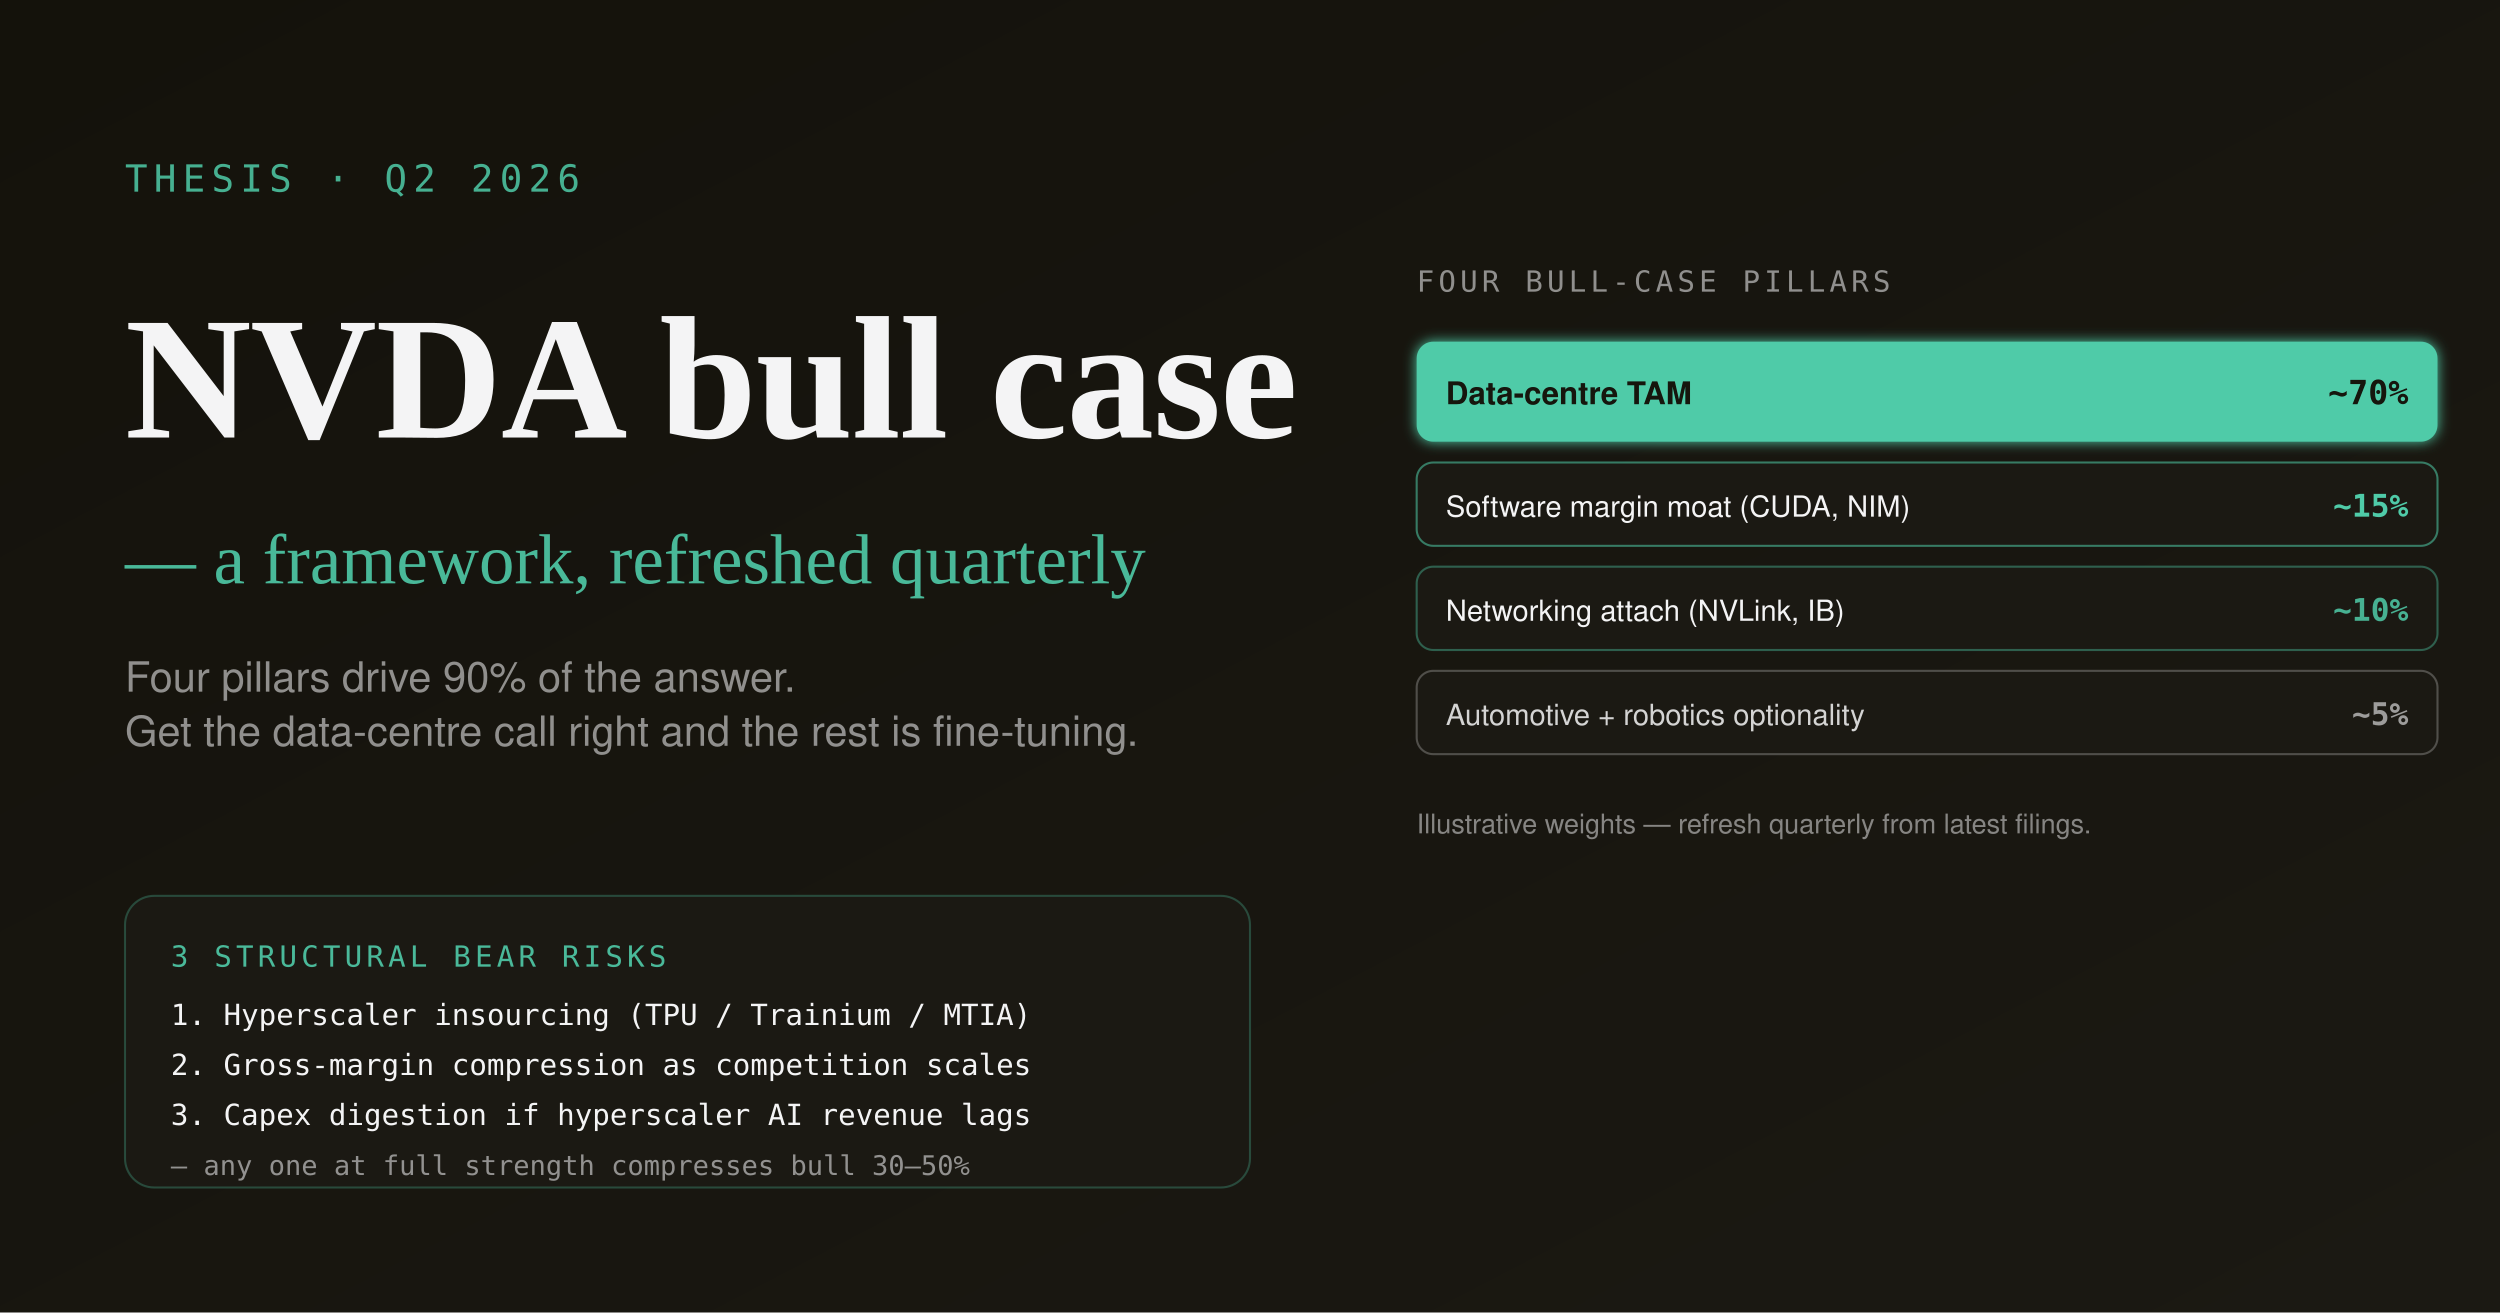
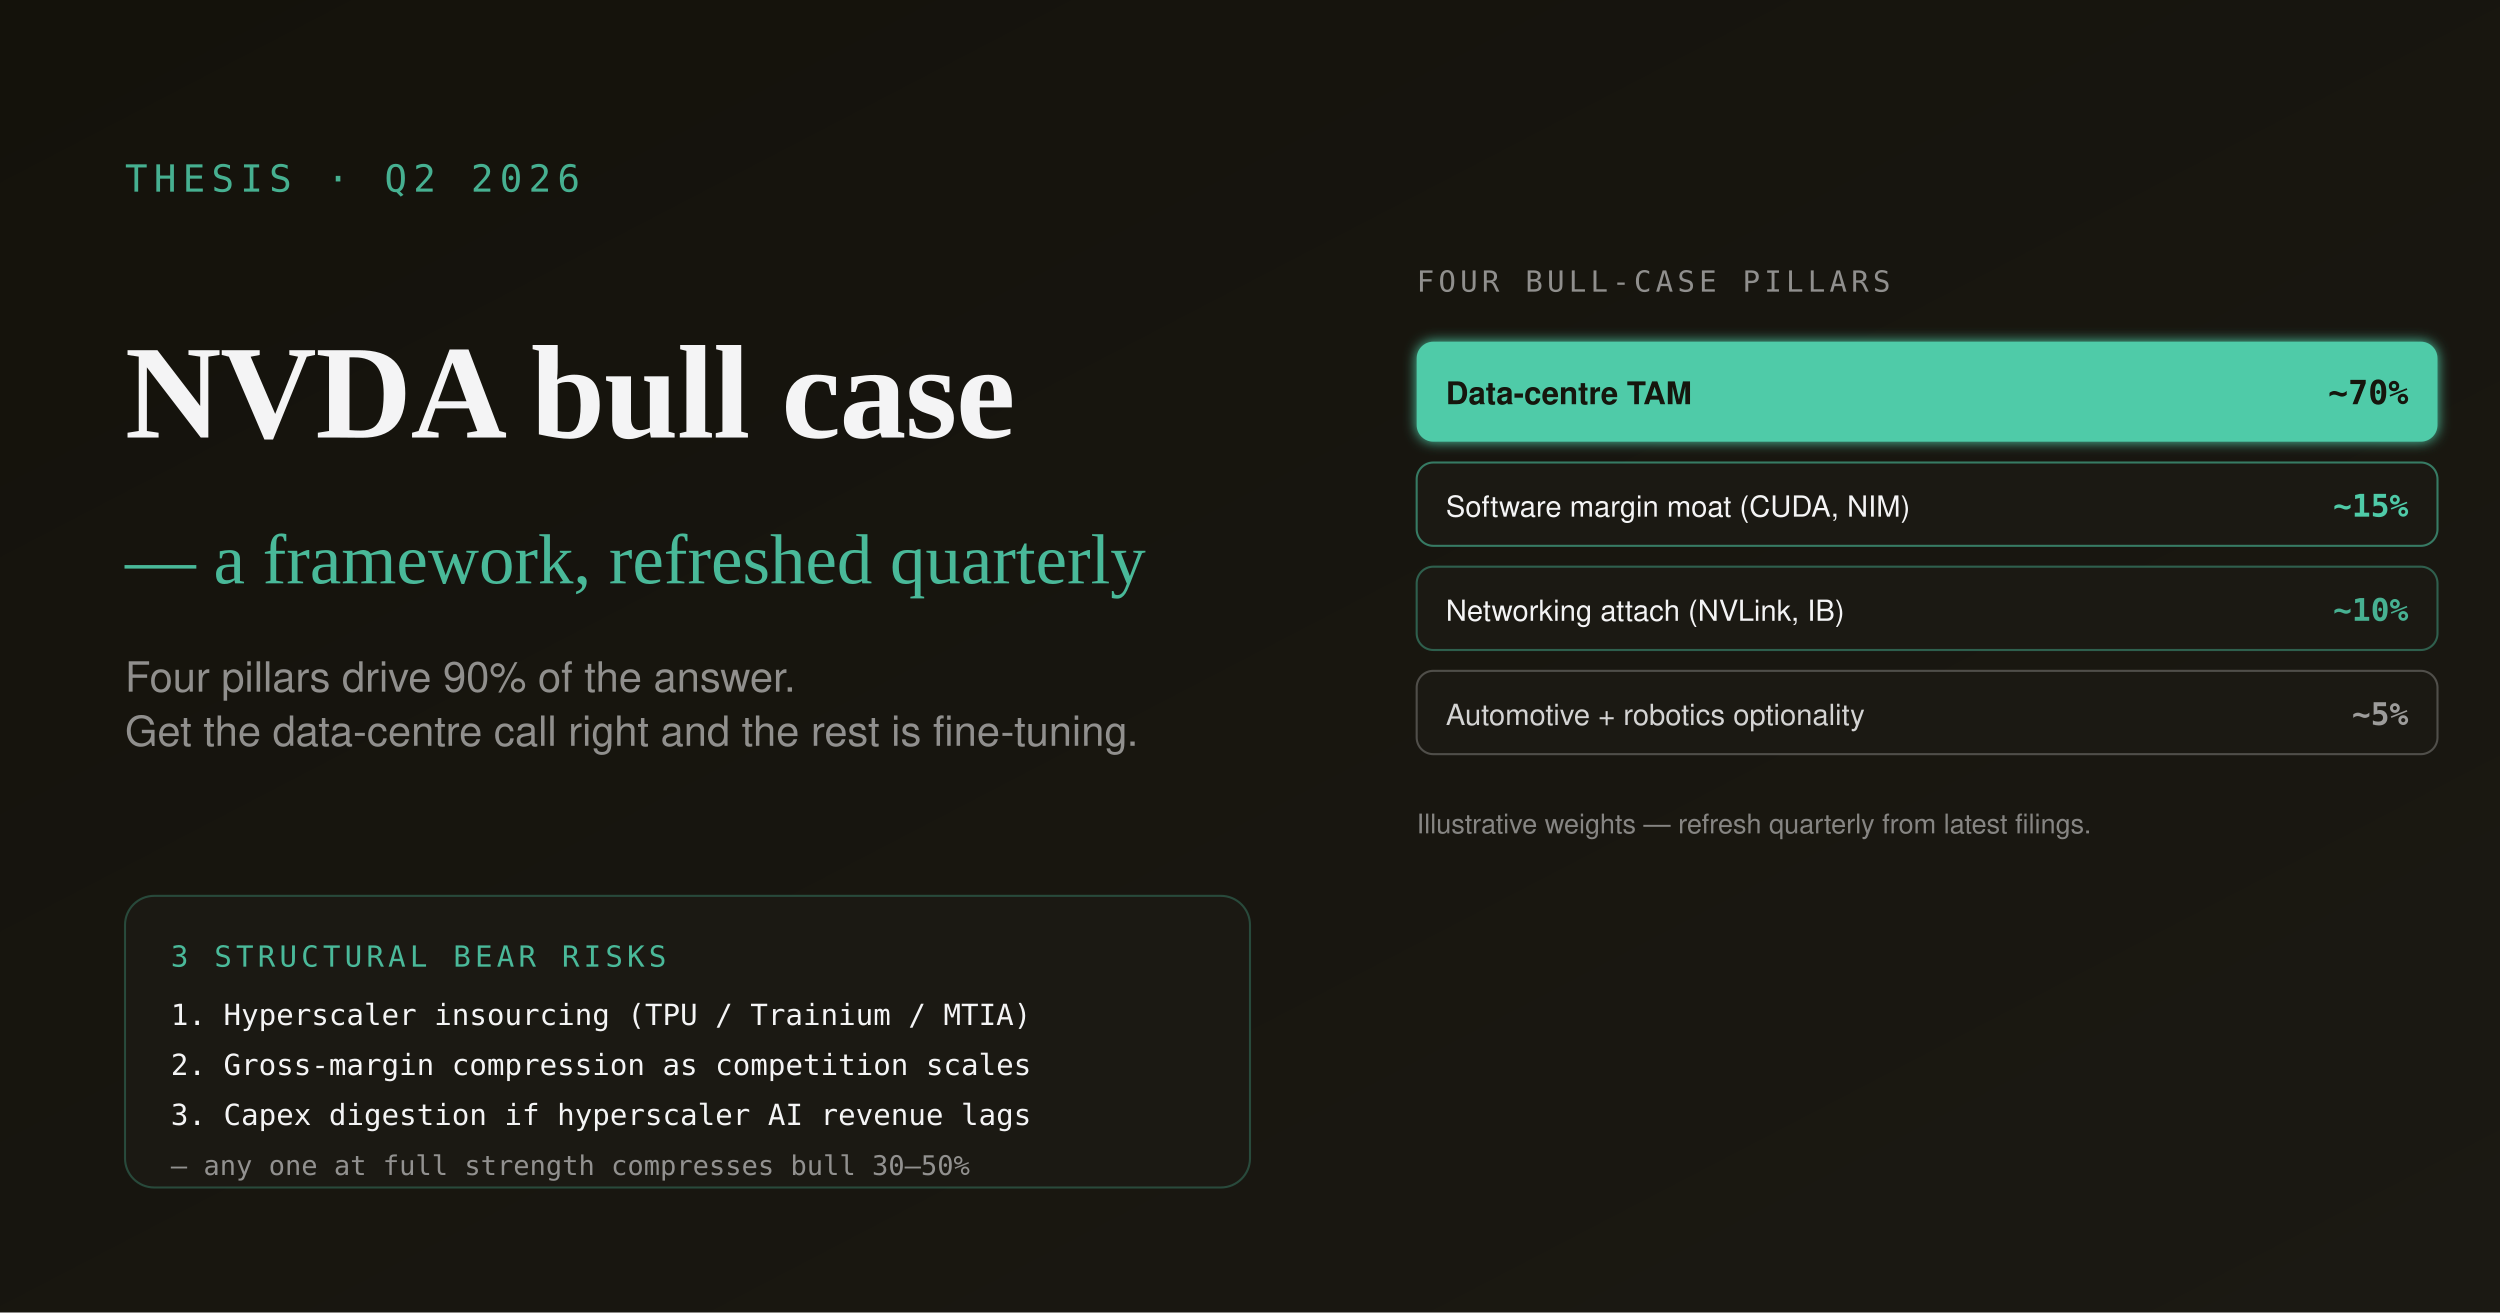
<svg xmlns="http://www.w3.org/2000/svg" width="1200" height="630" viewBox="0 0 1200 630">
  <defs>
    <linearGradient id="nvBg" x1="0" y1="0" x2="1" y2="1">
      <stop offset="0%" stop-color="#14120b" />
      <stop offset="100%" stop-color="#1b1913" />
    </linearGradient>
    <filter id="nvGlow" x="-30%" y="-30%" width="160%" height="160%">
      <feGaussianBlur stdDeviation="3" result="b" />
      <feMerge>
        <feMergeNode in="b" />
        <feMergeNode in="SourceGraphic" />
      </feMerge>
    </filter>
  </defs>
  <rect width="1200" height="630" fill="url(#nvBg)" />
  <text x="60" y="92" font-family="ui-monospace, 'SF Mono', Menlo, monospace" font-size="18" fill="#4FCBA8" letter-spacing="3" opacity="0.85">THESIS · Q2 2026</text>
-   <text x="60" y="210" font-family="Georgia, 'Times New Roman', serif" font-size="84" font-weight="600" fill="#F4F4F5" letter-spacing="-0.5">NVDA bull case</text>
+   <text x="60" y="210" font-family="Georgia, 'Times New Roman', serif" font-size="64" font-weight="600" fill="#F4F4F5" letter-spacing="-0.5">NVDA bull case</text>
  <text x="60" y="280" font-family="Georgia, 'Times New Roman', serif" font-size="34" font-weight="500" fill="#4FCBA8" opacity="0.9">— a framework, refreshed quarterly</text>
  <text x="60" y="332" font-family="Helvetica, Arial, sans-serif" font-size="20" fill="#F4F4F5" opacity="0.55">Four pillars drive 90% of the answer.</text>
  <text x="60" y="358" font-family="Helvetica, Arial, sans-serif" font-size="20" fill="#F4F4F5" opacity="0.55">Get the data-centre call right and the rest is fine-tuning.</text>
  <g transform="translate(60,430)">
    <rect x="0" y="0" width="540" height="140" rx="14" fill="#1b1913" stroke="#4FCBA8" stroke-opacity="0.28" />
    <text x="22" y="34" font-family="ui-monospace, 'SF Mono', Menlo, monospace" font-size="14" fill="#4FCBA8" letter-spacing="2" opacity="0.9">3 STRUCTURAL BEAR RISKS</text>
    <g font-family="ui-monospace, 'SF Mono', Menlo, monospace" font-size="14" fill="#F4F4F5">
      <text x="22" y="62">1. Hyperscaler insourcing (TPU / Trainium / MTIA)</text>
      <text x="22" y="86">2. Gross-margin compression as competition scales</text>
      <text x="22" y="110">3. Capex digestion if hyperscaler AI revenue lags</text>
      <text x="22" y="134" font-size="13" fill="#F4F4F5" opacity="0.55">— any one at full strength compresses bull 30–50%</text>
    </g>
  </g>
  <g transform="translate(680,140)">
    <text x="0" y="0" font-family="ui-monospace, 'SF Mono', Menlo, monospace" font-size="14" fill="#F4F4F5" opacity="0.55" letter-spacing="2">FOUR BULL-CASE PILLARS</text>
    <g transform="translate(0,24)" filter="url(#nvGlow)">
      <rect x="0" y="0" width="490" height="48" rx="8" fill="#4FCBA8" />
      <text x="14" y="30" font-family="Helvetica, Arial, sans-serif" font-size="15" font-weight="700" fill="#14120b">Data-centre TAM</text>
      <text x="476" y="30" font-family="ui-monospace, 'SF Mono', Menlo, monospace" font-size="16" font-weight="700" fill="#14120b" text-anchor="end">~70%</text>
    </g>
    <g transform="translate(0,82)">
      <rect x="0" y="0" width="490" height="40" rx="8" fill="#1b1913" stroke="#4FCBA8" stroke-opacity="0.55" />
      <text x="14" y="26" font-family="Helvetica, Arial, sans-serif" font-size="14" fill="#F4F4F5">Software margin moat (CUDA, NIM)</text>
      <text x="476" y="26" font-family="ui-monospace, 'SF Mono', Menlo, monospace" font-size="15" font-weight="700" fill="#4FCBA8" text-anchor="end">~15%</text>
    </g>
    <g transform="translate(0,132)">
      <rect x="0" y="0" width="490" height="40" rx="8" fill="#1b1913" stroke="#4FCBA8" stroke-opacity="0.4" />
      <text x="14" y="26" font-family="Helvetica, Arial, sans-serif" font-size="14" fill="#F4F4F5">Networking attach (NVLink, IB)</text>
      <text x="476" y="26" font-family="ui-monospace, 'SF Mono', Menlo, monospace" font-size="15" font-weight="700" fill="#4FCBA8" opacity="0.85" text-anchor="end">~10%</text>
    </g>
    <g transform="translate(0,182)">
      <rect x="0" y="0" width="490" height="40" rx="8" fill="#1b1913" stroke="#F4F4F5" stroke-opacity="0.25" />
      <text x="14" y="26" font-family="Helvetica, Arial, sans-serif" font-size="14" fill="#F4F4F5" opacity="0.85">Automotive + robotics optionality</text>
      <text x="476" y="26" font-family="ui-monospace, 'SF Mono', Menlo, monospace" font-size="15" font-weight="700" fill="#F4F4F5" opacity="0.6" text-anchor="end">~5%</text>
    </g>
    <text x="0" y="260" font-family="Helvetica, Arial, sans-serif" font-size="13" fill="#F4F4F5" opacity="0.5">Illustrative weights — refresh quarterly from latest filings.</text>
  </g>
</svg>
